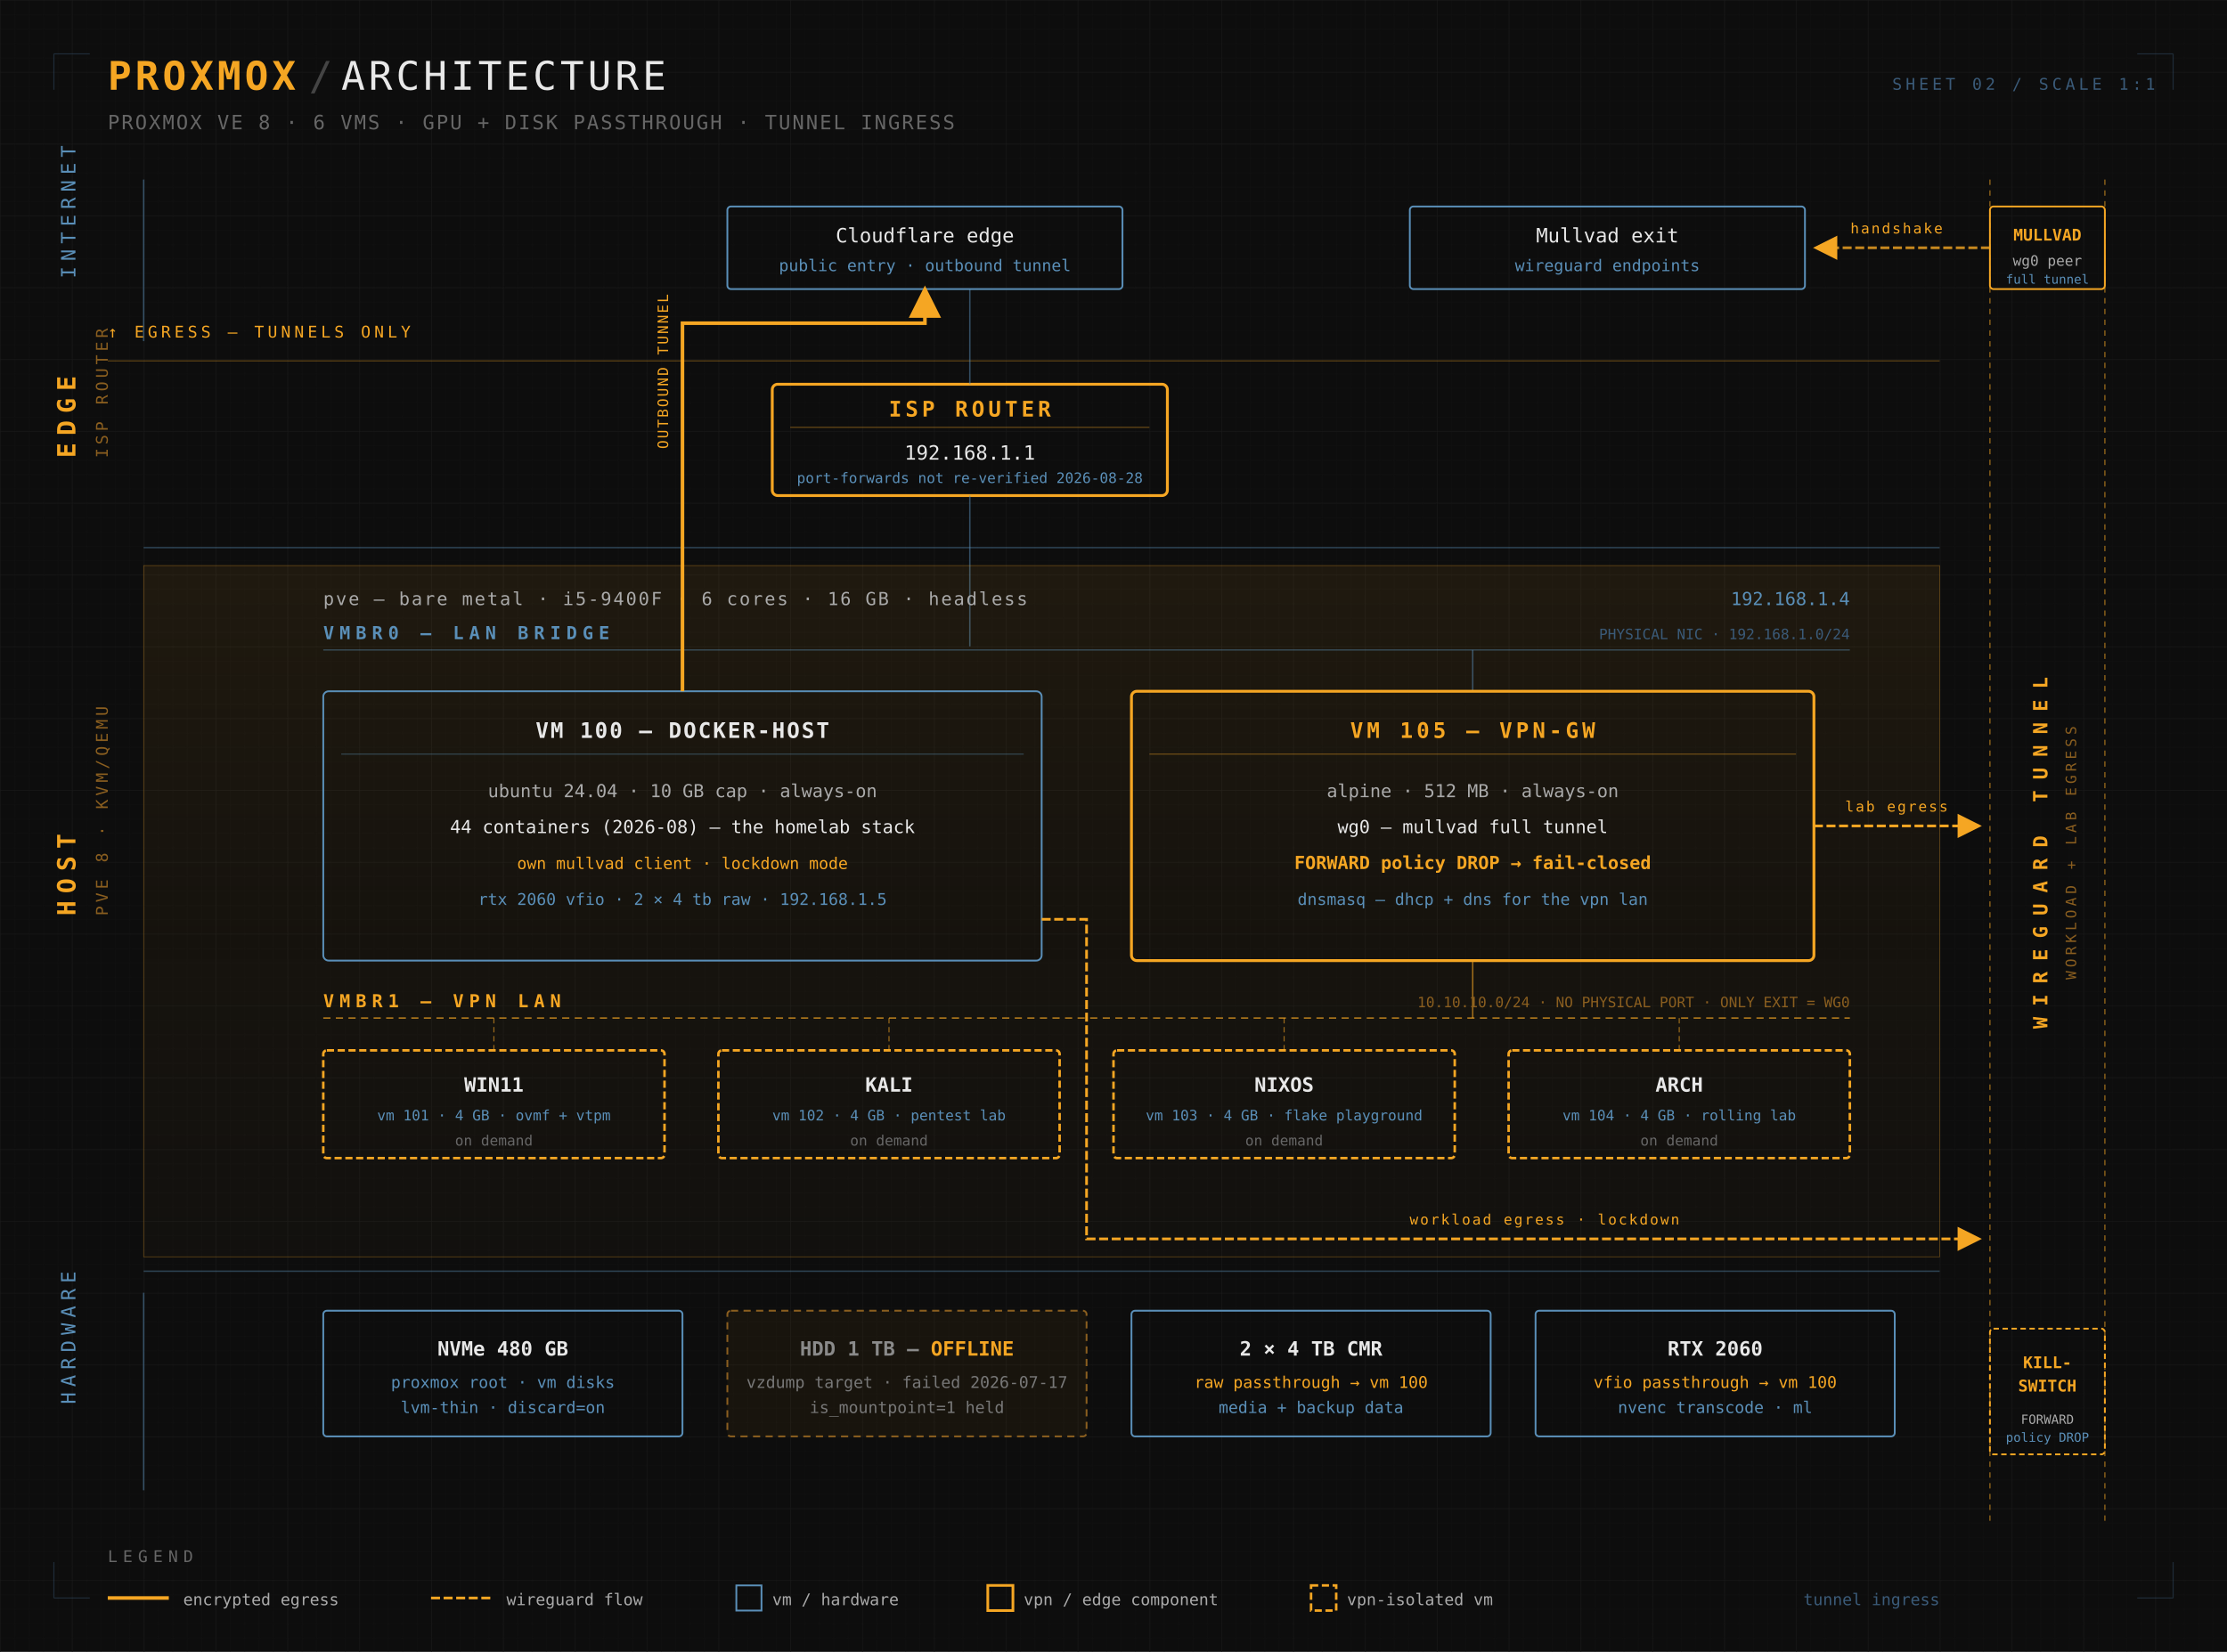
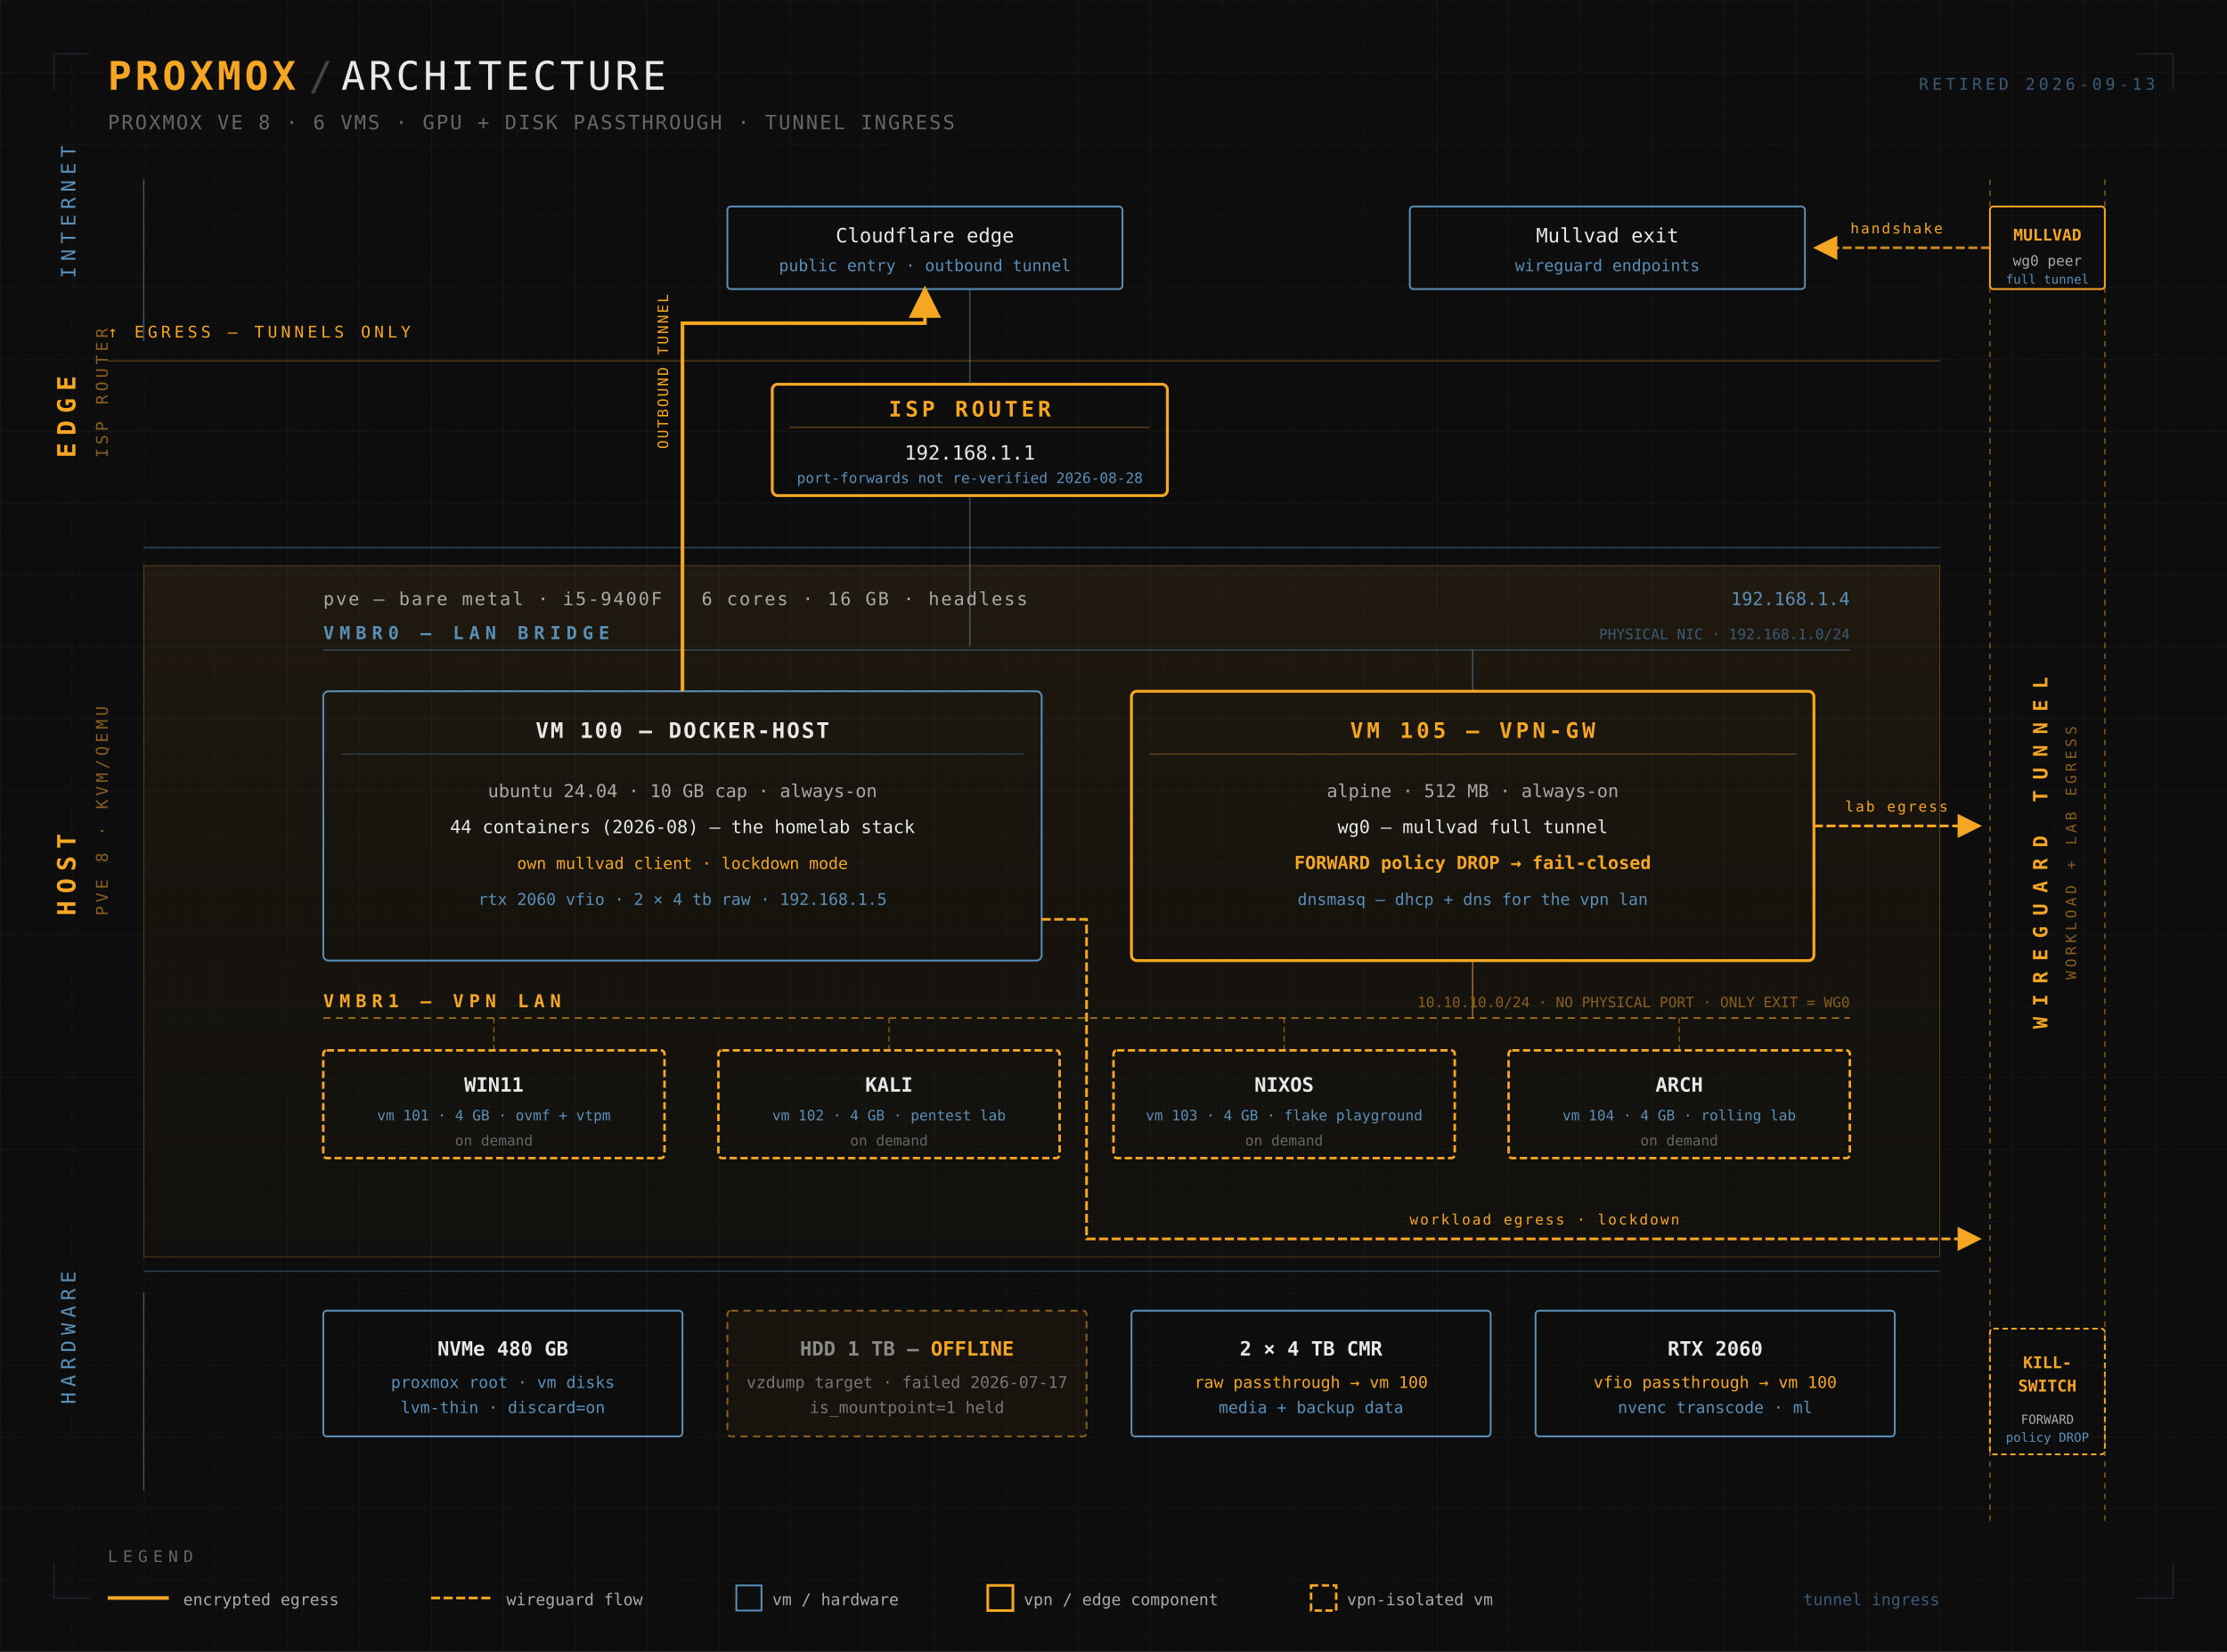
<svg xmlns="http://www.w3.org/2000/svg" viewBox="0 0 1240 920" font-family="'Cascadia Mono','Cascadia Code','JetBrains Mono','SF Mono',Menlo,monospace" role="img" aria-label="Proxmox homelab architecture: one host, two bridges, VPN gateway VM, passthrough workload VM">
  <defs>
    <pattern id="grid" width="40" height="40" patternUnits="userSpaceOnUse">
      <path d="M 40 0 L 0 0 0 40" fill="none" stroke="#1a1a1a" stroke-width="0.5" />
    </pattern>
    <pattern id="gridFine" width="8" height="8" patternUnits="userSpaceOnUse">
      <path d="M 8 0 L 0 0 0 8" fill="none" stroke="#141414" stroke-width="0.3" />
    </pattern>
    <linearGradient id="hostBand" x1="0" y1="0" x2="0" y2="1">
      <stop offset="0%" stop-color="#f5a623" stop-opacity="0.08" />
      <stop offset="50%" stop-color="#f5a623" stop-opacity="0.04" />
      <stop offset="100%" stop-color="#f5a623" stop-opacity="0.02" />
    </linearGradient>
    <linearGradient id="edgeRule" x1="0" y1="0" x2="1" y2="0">
      <stop offset="0%" stop-color="#f5a623" stop-opacity="0.2" />
      <stop offset="10%" stop-color="#f5a623" stop-opacity="1.0" />
      <stop offset="90%" stop-color="#f5a623" stop-opacity="1.0" />
      <stop offset="100%" stop-color="#f5a623" stop-opacity="0.2" />
    </linearGradient>
    <marker id="arrowAmber" markerWidth="9" markerHeight="9" refX="8" refY="4.5" orient="auto">
      <path d="M0,0 L9,4.5 L0,9 z" fill="#f5a623" />
    </marker>
  </defs>
  <rect width="1240" height="920" fill="#0d0d0d" />
  <rect width="1240" height="920" fill="url(#gridFine)" />
  <rect width="1240" height="920" fill="url(#grid)" />
  <text x="60" y="50" font-size="22" fill="#f5a623" font-weight="700" letter-spacing="2">PROXMOX</text>
  <text x="172" y="50" font-size="22" fill="#444" font-weight="300">/</text>
  <text x="190" y="50" font-size="22" fill="#e8e8e8" font-weight="300" letter-spacing="2">ARCHITECTURE</text>
  <text x="60" y="72" font-size="11" fill="#666" letter-spacing="1">PROXMOX VE 8 · 6 VMS · GPU + DISK PASSTHROUGH · TUNNEL INGRESS</text>
  <g stroke="#3a5a78" stroke-width="0.6" fill="none" stroke-opacity="0.4">
    <path d="M 30 30 L 30 50 M 30 30 L 50 30" />
    <path d="M 1210 30 L 1210 50 M 1210 30 L 1190 30" />
    <path d="M 30 890 L 30 870 M 30 890 L 50 890" />
    <path d="M 1210 890 L 1210 870 M 1210 890 L 1190 890" />
  </g>
-   <text x="1200" y="50" font-size="9" fill="#3a5a78" text-anchor="end" letter-spacing="2">SHEET 02 / SCALE 1:1</text>
+   <text x="1200" y="50" font-size="9" fill="#3a5a78" text-anchor="end" letter-spacing="2">RETIRED 2026-09-13</text>
  <text x="42" y="155" font-size="11" fill="#5a8fb8" letter-spacing="3" transform="rotate(-90,42,155)">INTERNET</text>
  <line x1="80" y1="100" x2="80" y2="190" stroke="#5a8fb8" stroke-width="0.8" stroke-opacity="0.5" />
  <g stroke="#5a8fb8" stroke-width="1" fill="none">
    <rect x="405" y="115" width="220" height="46" rx="2" />
    <rect x="785" y="115" width="220" height="46" rx="2" />
  </g>
  <g font-size="11" fill="#e8e8e8" text-anchor="middle">
    <text x="515" y="135">Cloudflare edge</text>
    <text x="515" y="151" font-size="9" fill="#5a8fb8">public entry · outbound tunnel</text>
    <text x="895" y="135">Mullvad exit</text>
    <text x="895" y="151" font-size="9" fill="#5a8fb8">wireguard endpoints</text>
  </g>
  <line x1="60" y1="195" x2="1080" y2="195" stroke="url(#edgeRule)" stroke-width="3" />
  <line x1="60" y1="201" x2="1080" y2="201" stroke="#f5a623" stroke-width="0.6" stroke-opacity="0.35" />
  <text x="60" y="188" font-size="9" fill="#f5a623" letter-spacing="2">↑ EGRESS — TUNNELS ONLY</text>
  <text x="42" y="255" font-size="14" fill="#f5a623" letter-spacing="4" font-weight="700" transform="rotate(-90,42,255)">EDGE</text>
  <text x="60" y="255" font-size="9" fill="#8a5e1f" letter-spacing="2" transform="rotate(-90,60,255)">ISP ROUTER</text>
  <rect x="430" y="214" width="220" height="62" rx="3" fill="none" stroke="#f5a623" stroke-width="1.6" />
  <line x1="440" y1="238" x2="640" y2="238" stroke="#f5a623" stroke-width="0.6" stroke-opacity="0.4" />
  <g text-anchor="middle">
    <text x="540" y="232" font-size="12" fill="#f5a623" font-weight="600" letter-spacing="2">ISP ROUTER</text>
    <text x="540" y="256" font-size="11" fill="#e8e8e8">192.168.1.1</text>
    <text x="540" y="269" font-size="8" fill="#5a8fb8">port-forwards not re-verified 2026-08-28</text>
  </g>
  <g stroke="#5a8fb8" stroke-width="0.8" stroke-opacity="0.5">
    <line x1="540" y1="161" x2="540" y2="214" />
    <line x1="540" y1="276" x2="540" y2="360" />
  </g>
  <line x1="80" y1="305" x2="1080" y2="305" stroke="#5a8fb8" stroke-width="0.8" stroke-opacity="0.4" />
  <rect x="80" y="315" width="1000" height="385" fill="url(#hostBand)" />
  <rect x="80" y="315" width="1000" height="385" fill="none" stroke="#f5a623" stroke-width="0.4" stroke-opacity="0.35" />
  <text x="42" y="510" font-size="14" fill="#f5a623" letter-spacing="4" font-weight="700" transform="rotate(-90,42,510)">HOST</text>
  <text x="60" y="510" font-size="9" fill="#8a5e1f" letter-spacing="2" transform="rotate(-90,60,510)">PVE 8 · KVM/QEMU</text>
  <text x="180" y="337" font-size="10" fill="#aaa" letter-spacing="1">pve — bare metal · i5-9400F · 6 cores · 16 GB · headless</text>
  <text x="1030" y="337" font-size="10" fill="#5a8fb8" text-anchor="end">192.168.1.4</text>
  <text x="180" y="356" font-size="10" fill="#5a8fb8" letter-spacing="3" font-weight="600">VMBR0 — LAN BRIDGE</text>
  <line x1="180" y1="362" x2="1030" y2="362" stroke="#5a8fb8" stroke-width="0.6" stroke-opacity="0.5" />
  <text x="1030" y="356" font-size="8" fill="#3a5a78" text-anchor="end">PHYSICAL NIC · 192.168.1.0/24</text>
  <g stroke="#5a8fb8" stroke-width="0.8" stroke-opacity="0.5">
    <line x1="380" y1="362" x2="380" y2="385" />
    <line x1="820" y1="362" x2="820" y2="385" />
  </g>
  <rect x="180" y="385" width="400" height="150" rx="3" fill="none" stroke="#5a8fb8" stroke-width="1" />
  <line x1="190" y1="420" x2="570" y2="420" stroke="#5a8fb8" stroke-width="0.6" stroke-opacity="0.4" />
  <g text-anchor="middle">
    <text x="380" y="411" font-size="12" fill="#e8e8e8" font-weight="600" letter-spacing="1">VM 100 — DOCKER-HOST</text>
    <text x="380" y="444" font-size="10" fill="#aaa">ubuntu 24.04 · 10 GB cap · always-on</text>
    <text x="380" y="464" font-size="10" fill="#e8e8e8">44 containers (2026-08) — the homelab stack</text>
    <text x="380" y="484" font-size="9" fill="#f5a623">own mullvad client · lockdown mode</text>
    <text x="380" y="504" font-size="9" fill="#5a8fb8">rtx 2060 vfio · 2 × 4 tb raw · 192.168.1.5</text>
  </g>
  <rect x="630" y="385" width="380" height="150" rx="3" fill="none" stroke="#f5a623" stroke-width="1.6" />
  <line x1="640" y1="420" x2="1000" y2="420" stroke="#f5a623" stroke-width="0.6" stroke-opacity="0.4" />
  <g text-anchor="middle">
    <text x="820" y="411" font-size="12" fill="#f5a623" font-weight="600" letter-spacing="2">VM 105 — VPN-GW</text>
    <text x="820" y="444" font-size="10" fill="#aaa">alpine · 512 MB · always-on</text>
    <text x="820" y="464" font-size="10" fill="#e8e8e8">wg0 — mullvad full tunnel</text>
    <text x="820" y="484" font-size="10" fill="#f5a623" font-weight="600">FORWARD policy DROP → fail-closed</text>
    <text x="820" y="504" font-size="9" fill="#5a8fb8">dnsmasq — dhcp + dns for the vpn lan</text>
  </g>
  <line x1="820" y1="535" x2="820" y2="567" stroke="#f5a623" stroke-width="0.8" stroke-opacity="0.6" />
  <text x="180" y="561" font-size="10" fill="#f5a623" letter-spacing="3" font-weight="600">VMBR1 — VPN LAN</text>
  <line x1="180" y1="567" x2="1030" y2="567" stroke="#f5a623" stroke-width="0.8" stroke-dasharray="4,3" stroke-opacity="0.7" />
  <text x="1030" y="561" font-size="8" fill="#8a5e1f" text-anchor="end">10.10.10.0/24 · NO PHYSICAL PORT · ONLY EXIT = WG0</text>
  <g stroke="#f5a623" stroke-width="0.6" stroke-dasharray="3,2" stroke-opacity="0.6">
    <line x1="275" y1="567" x2="275" y2="585" />
    <line x1="495" y1="567" x2="495" y2="585" />
    <line x1="715" y1="567" x2="715" y2="585" />
    <line x1="935" y1="567" x2="935" y2="585" />
  </g>
  <g fill="none" stroke="#f5a623" stroke-width="1.4" stroke-dasharray="4,2">
    <rect x="180" y="585" width="190" height="60" rx="2" />
    <rect x="400" y="585" width="190" height="60" rx="2" />
    <rect x="620" y="585" width="190" height="60" rx="2" />
    <rect x="840" y="585" width="190" height="60" rx="2" />
  </g>
  <g text-anchor="middle">
    <text x="275" y="608" font-size="11" fill="#e8e8e8" font-weight="600">WIN11</text>
    <text x="275" y="624" font-size="8" fill="#5a8fb8">vm 101 · 4 GB · ovmf + vtpm</text>
    <text x="275" y="638" font-size="8" fill="#666">on demand</text>
    <text x="495" y="608" font-size="11" fill="#e8e8e8" font-weight="600">KALI</text>
    <text x="495" y="624" font-size="8" fill="#5a8fb8">vm 102 · 4 GB · pentest lab</text>
    <text x="495" y="638" font-size="8" fill="#666">on demand</text>
    <text x="715" y="608" font-size="11" fill="#e8e8e8" font-weight="600">NIXOS</text>
    <text x="715" y="624" font-size="8" fill="#5a8fb8">vm 103 · 4 GB · flake playground</text>
    <text x="715" y="638" font-size="8" fill="#666">on demand</text>
    <text x="935" y="608" font-size="11" fill="#e8e8e8" font-weight="600">ARCH</text>
    <text x="935" y="624" font-size="8" fill="#5a8fb8">vm 104 · 4 GB · rolling lab</text>
    <text x="935" y="638" font-size="8" fill="#666">on demand</text>
  </g>
  <line x1="80" y1="708" x2="1080" y2="708" stroke="#5a8fb8" stroke-width="0.8" stroke-opacity="0.4" />
  <text x="42" y="782" font-size="11" fill="#5a8fb8" letter-spacing="3" transform="rotate(-90,42,782)">HARDWARE</text>
  <line x1="80" y1="720" x2="80" y2="830" stroke="#5a8fb8" stroke-width="0.8" stroke-opacity="0.5" />
  <g stroke="#5a8fb8" stroke-width="1" fill="none">
    <rect x="180" y="730" width="200" height="70" rx="2" />
    <rect x="630" y="730" width="200" height="70" rx="2" />
    <rect x="855" y="730" width="200" height="70" rx="2" />
  </g>
  <rect x="405" y="730" width="200" height="70" rx="2" fill="#f5a623" fill-opacity="0.05" stroke="#8a5e1f" stroke-width="1" stroke-dasharray="4,3" />
  <g text-anchor="middle">
    <text x="280" y="755" font-size="11" fill="#e8e8e8" font-weight="600">NVMe 480 GB</text>
    <text x="280" y="773" font-size="9" fill="#5a8fb8">proxmox root · vm disks</text>
    <text x="280" y="787" font-size="9" fill="#5a8fb8">lvm-thin · discard=on</text>
    <text x="505" y="755" font-size="11" fill="#8a8a8a" font-weight="600">HDD 1 TB — <tspan fill="#f5a623">OFFLINE</tspan>
    </text>
    <text x="505" y="773" font-size="9" fill="#777">vzdump target · failed 2026-07-17</text>
    <text x="505" y="787" font-size="9" fill="#777">is_mountpoint=1 held</text>
    <text x="730" y="755" font-size="11" fill="#e8e8e8" font-weight="600">2 × 4 TB CMR</text>
    <text x="730" y="773" font-size="9" fill="#f5a623">raw passthrough → vm 100</text>
    <text x="730" y="787" font-size="9" fill="#5a8fb8">media + backup data</text>
    <text x="955" y="755" font-size="11" fill="#e8e8e8" font-weight="600">RTX 2060</text>
    <text x="955" y="773" font-size="9" fill="#f5a623">vfio passthrough → vm 100</text>
    <text x="955" y="787" font-size="9" fill="#5a8fb8">nvenc transcode · ml</text>
  </g>
  <g id="vpn">
    <line x1="1108" y1="100" x2="1108" y2="850" stroke="#f5a623" stroke-width="0.7" stroke-dasharray="3,3" stroke-opacity="0.55" />
    <line x1="1172" y1="100" x2="1172" y2="850" stroke="#f5a623" stroke-width="0.7" stroke-dasharray="3,3" stroke-opacity="0.55" />
    <text x="1140" y="475" font-size="11" fill="#f5a623" letter-spacing="6" font-weight="700" text-anchor="middle" transform="rotate(-90,1140,475)">WIREGUARD TUNNEL</text>
    <text x="1156" y="475" font-size="8" fill="#8a5e1f" letter-spacing="2" text-anchor="middle" transform="rotate(-90,1156,475)">WORKLOAD + LAB EGRESS</text>
    <rect x="1108" y="115" width="64" height="46" rx="2" fill="none" stroke="#f5a623" stroke-width="1" />
    <text x="1140" y="134" font-size="9" fill="#f5a623" text-anchor="middle" font-weight="600">MULLVAD</text>
    <text x="1140" y="148" font-size="8" fill="#aaa" text-anchor="middle">wg0 peer</text>
    <text x="1140" y="158" font-size="7" fill="#5a8fb8" text-anchor="middle">full tunnel</text>
    <rect x="1108" y="740" width="64" height="70" rx="2" fill="none" stroke="#f5a623" stroke-width="1" stroke-dasharray="3,2" />
    <text x="1140" y="762" font-size="9" fill="#f5a623" text-anchor="middle" font-weight="600">KILL-</text>
    <text x="1140" y="775" font-size="9" fill="#f5a623" text-anchor="middle" font-weight="600">SWITCH</text>
    <text x="1140" y="793" font-size="7" fill="#aaa" text-anchor="middle">FORWARD</text>
    <text x="1140" y="803" font-size="7" fill="#5a8fb8" text-anchor="middle">policy DROP</text>
  </g>
  <g stroke="#f5a623" stroke-width="2" fill="none">
    <path d="M 380 385 L 380 180 L 515 180 L 515 161" marker-end="url(#arrowAmber)" />
  </g>
  <text x="372" y="250" font-size="8" fill="#f5a623" letter-spacing="1" transform="rotate(-90,372,250)">OUTBOUND TUNNEL</text>
  <g stroke="#f5a623" stroke-width="1.5" stroke-dasharray="5,2" fill="none">
    <path d="M 1108 138 L 1011 138" marker-end="url(#arrowAmber)" stroke-opacity="0.8" />
    <path d="M 1010 460 L 1102 460" marker-end="url(#arrowAmber)" />
    <path d="M 580 512 L 605 512 L 605 690 L 1102 690" marker-end="url(#arrowAmber)" />
  </g>
  <text x="1056" y="130" font-size="8" fill="#f5a623" text-anchor="middle" letter-spacing="1">handshake</text>
  <text x="1056" y="452" font-size="8" fill="#f5a623" text-anchor="middle" letter-spacing="1">lab egress</text>
  <text x="860" y="682" font-size="8" fill="#f5a623" text-anchor="middle" letter-spacing="1">workload egress · lockdown</text>
  <g id="legend" transform="translate(60, 870)">
    <text x="0" y="0" font-size="9" fill="#666" letter-spacing="3">LEGEND</text>
    <line x1="0" y1="20" x2="34" y2="20" stroke="#f5a623" stroke-width="2" />
    <text x="42" y="24" font-size="9" fill="#aaa">encrypted egress</text>
    <line x1="180" y1="20" x2="214" y2="20" stroke="#f5a623" stroke-width="1.5" stroke-dasharray="5,2" />
    <text x="222" y="24" font-size="9" fill="#aaa">wireguard flow</text>
    <rect x="350" y="13" width="14" height="14" fill="none" stroke="#5a8fb8" stroke-width="1" />
    <text x="370" y="24" font-size="9" fill="#aaa">vm / hardware</text>
    <rect x="490" y="13" width="14" height="14" fill="none" stroke="#f5a623" stroke-width="1.5" />
    <text x="510" y="24" font-size="9" fill="#aaa">vpn / edge component</text>
    <rect x="670" y="13" width="14" height="14" fill="none" stroke="#f5a623" stroke-width="1.4" stroke-dasharray="4,2" />
    <text x="690" y="24" font-size="9" fill="#aaa">vpn-isolated vm</text>
    <text x="1020" y="24" font-size="9" fill="#3a5a78" text-anchor="end">tunnel ingress</text>
  </g>
</svg>
